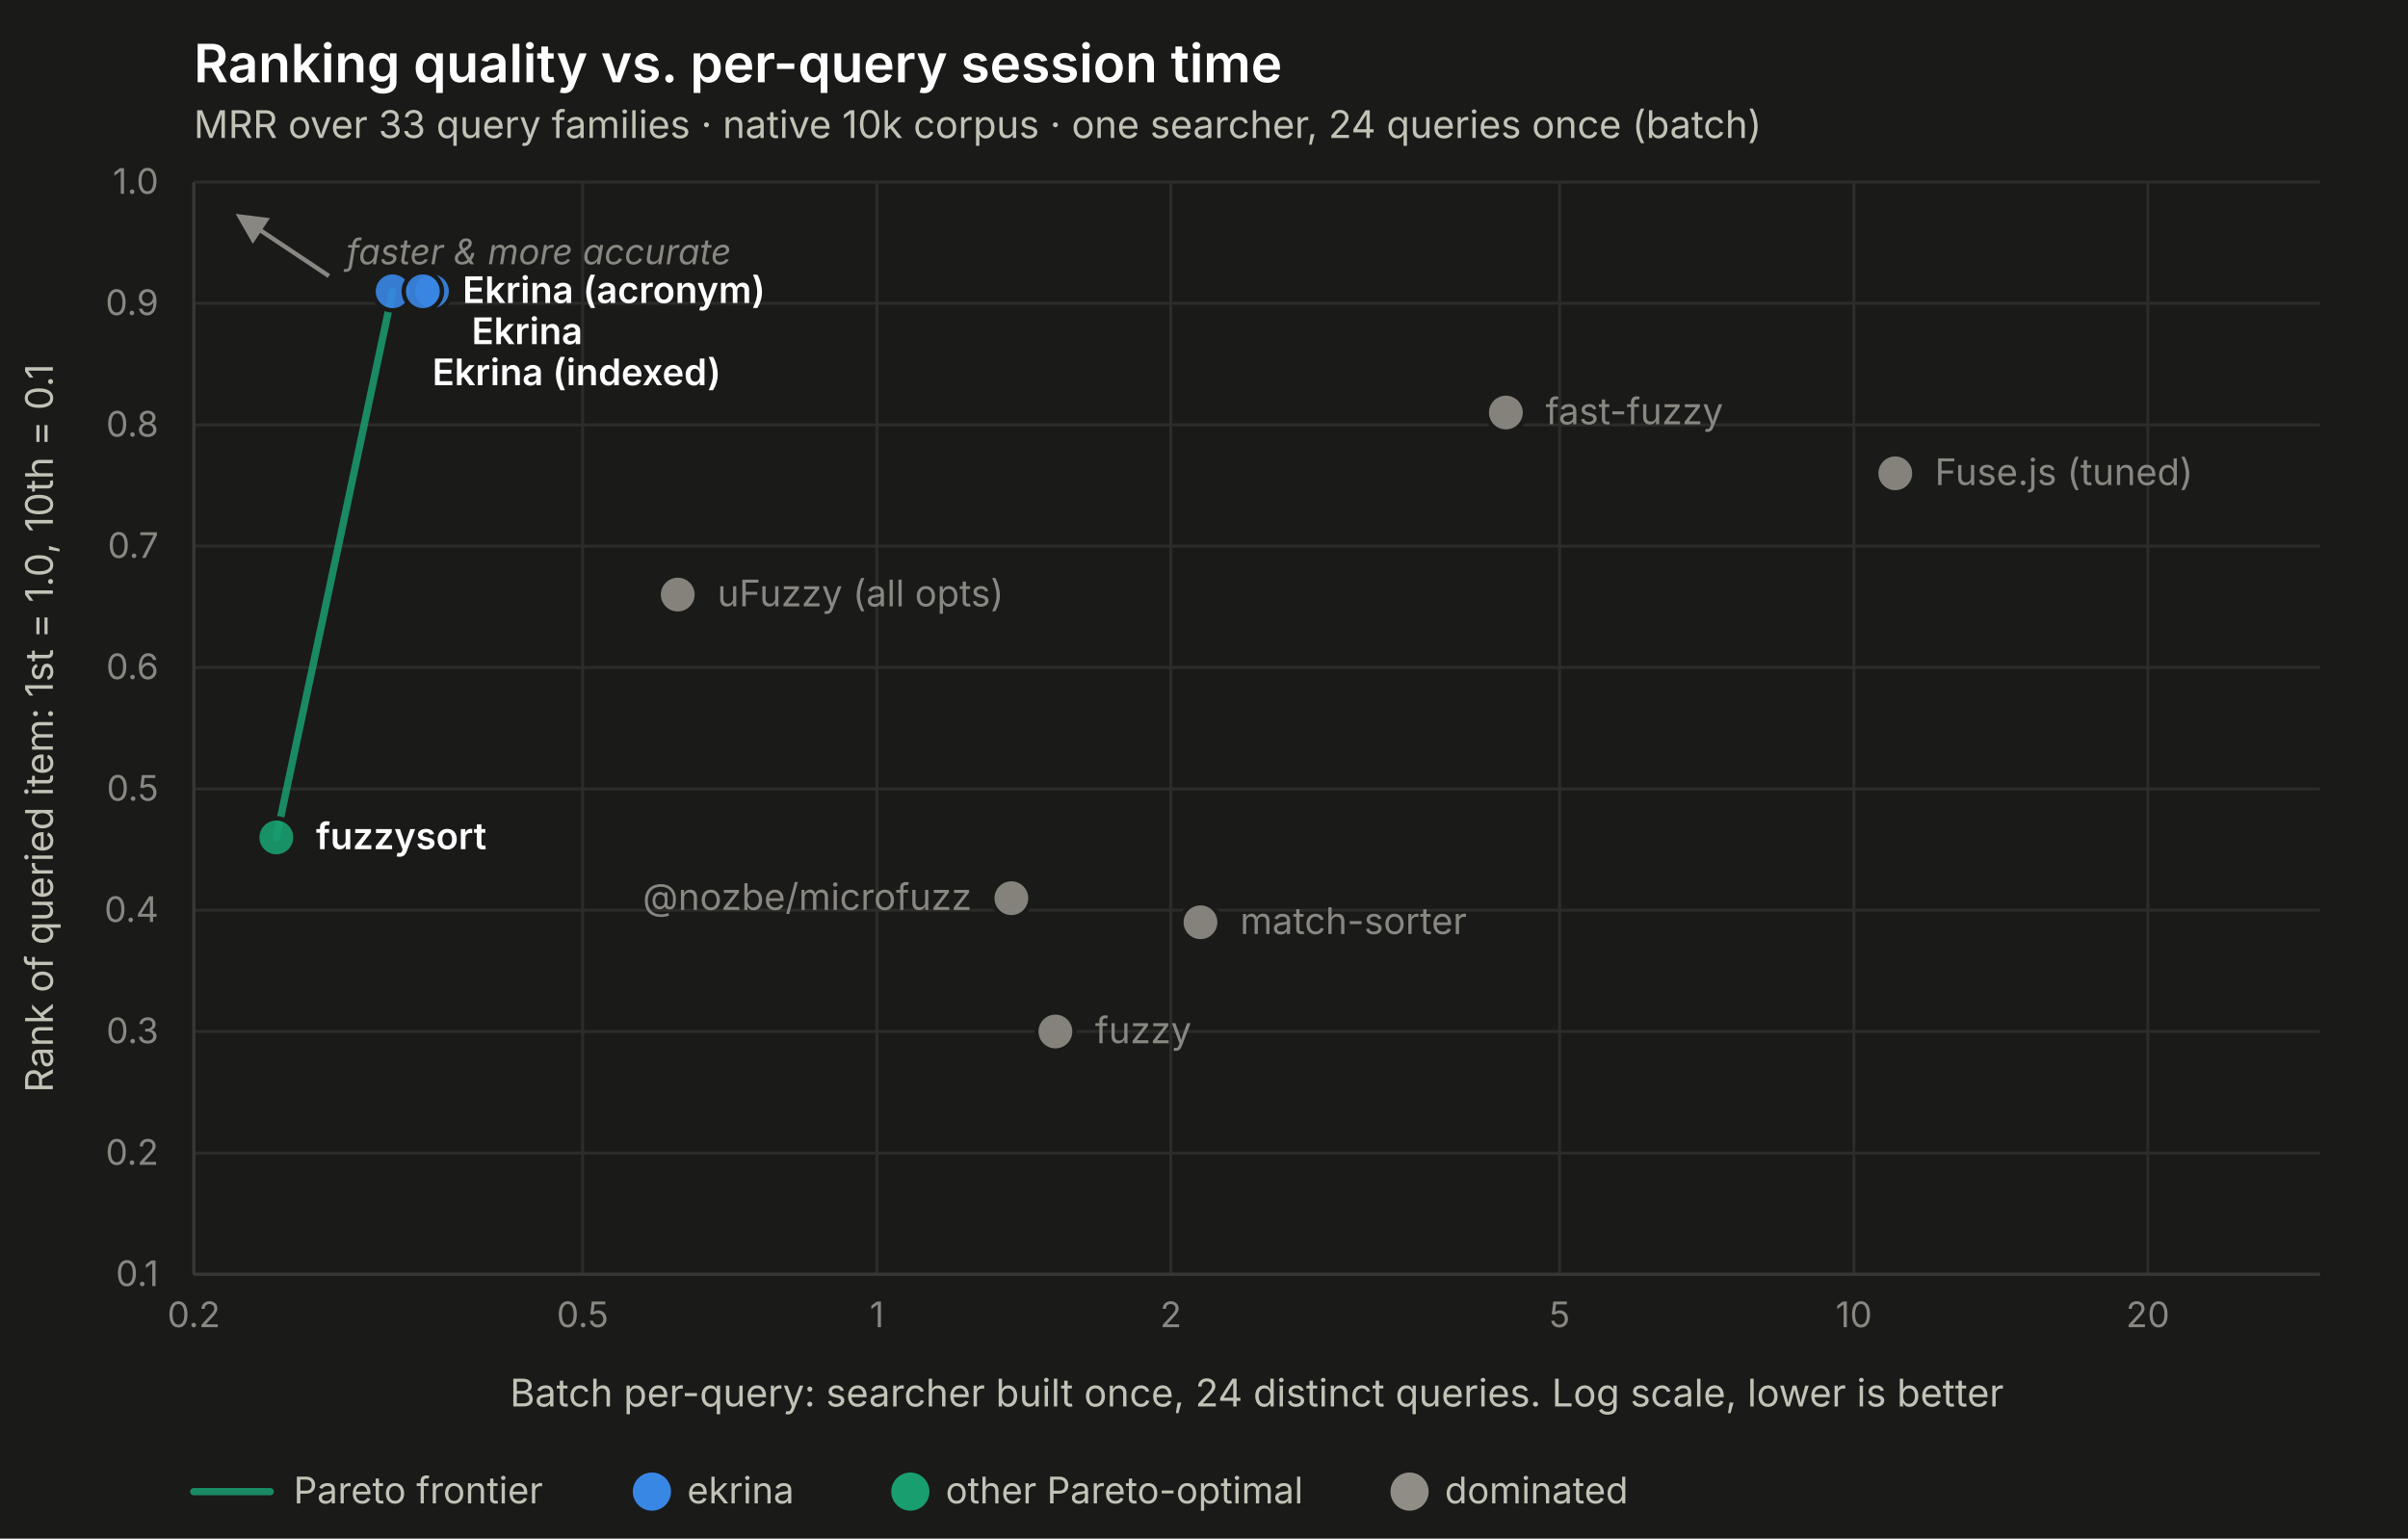
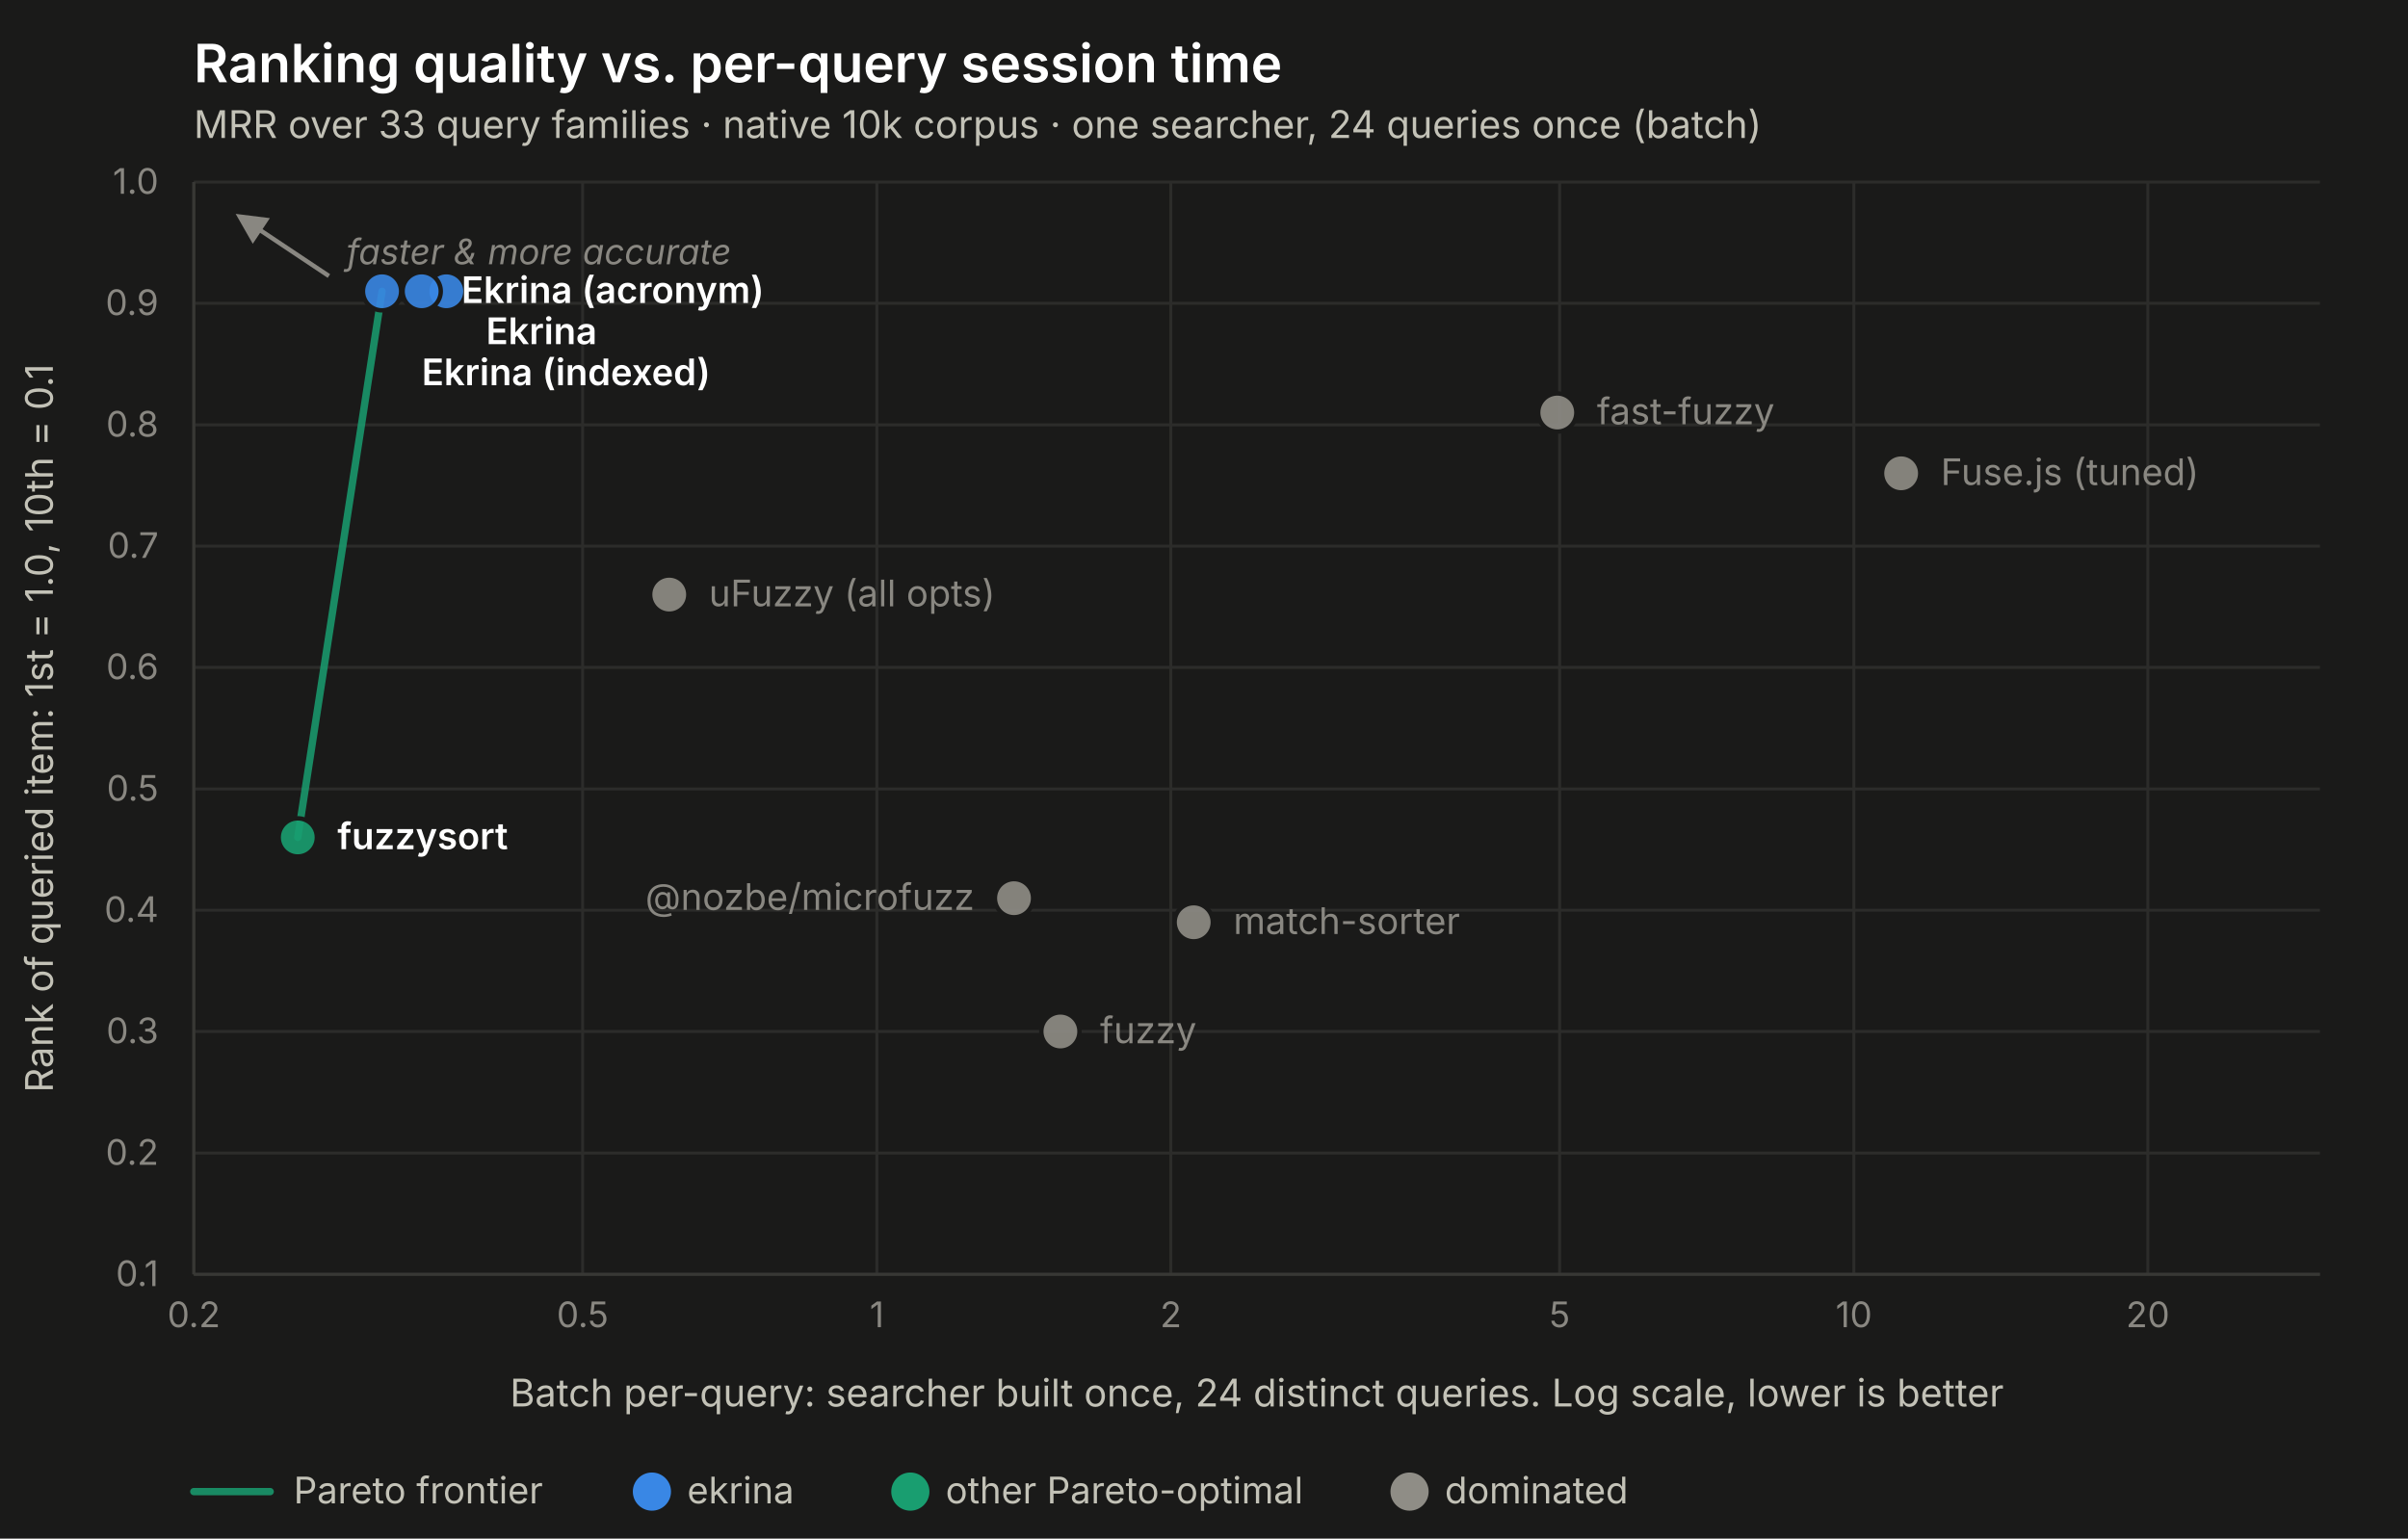
<svg xmlns="http://www.w3.org/2000/svg" viewBox="0 0 820 524" font-family="system-ui, -apple-system, 'Segoe UI', sans-serif" role="img" aria-labelledby="pareto-query-title pareto-query-desc">
  <defs>
    <marker id="arrow" viewBox="0 0 10 10" refX="8" refY="5" markerWidth="7" markerHeight="7" orient="auto-start-reverse">
      <path d="M0 0 L10 5 L0 10 z" fill="#898781" />
    </marker>
  </defs>
  <rect x="0" y="0" width="820" height="524" fill="#1a1a19" />
  <text x="66" y="28" fill="#ffffff" font-size="18" font-weight="600">Ranking quality vs. per-query session time</text>
  <text x="66" y="47" fill="#c3c2b7" font-size="13">MRR over 33 query families · native 10k corpus · one searcher, 24 queries once (batch)</text>
  <g>
    <line x1="66" y1="62" x2="66" y2="434" stroke="#2c2c2a" />
    <line x1="198.4" y1="62" x2="198.4" y2="434" stroke="#2c2c2a" />
    <line x1="298.6" y1="62" x2="298.6" y2="434" stroke="#2c2c2a" />
    <line x1="398.7" y1="62" x2="398.7" y2="434" stroke="#2c2c2a" />
    <line x1="531.1" y1="62" x2="531.1" y2="434" stroke="#2c2c2a" />
    <line x1="631.3" y1="62" x2="631.3" y2="434" stroke="#2c2c2a" />
    <line x1="731.4" y1="62" x2="731.4" y2="434" stroke="#2c2c2a" />
    <line x1="66" y1="434" x2="790" y2="434" stroke="#2c2c2a" />
    <line x1="66" y1="392.7" x2="790" y2="392.7" stroke="#2c2c2a" />
    <line x1="66" y1="351.3" x2="790" y2="351.3" stroke="#2c2c2a" />
    <line x1="66" y1="310" x2="790" y2="310" stroke="#2c2c2a" />
    <line x1="66" y1="268.7" x2="790" y2="268.7" stroke="#2c2c2a" />
    <line x1="66" y1="227.3" x2="790" y2="227.3" stroke="#2c2c2a" />
    <line x1="66" y1="186" x2="790" y2="186" stroke="#2c2c2a" />
    <line x1="66" y1="144.7" x2="790" y2="144.7" stroke="#2c2c2a" />
    <line x1="66" y1="103.3" x2="790" y2="103.3" stroke="#2c2c2a" />
    <line x1="66" y1="62" x2="790" y2="62" stroke="#2c2c2a" />
  </g>
  <line x1="66" y1="434" x2="790" y2="434" stroke="#383835" />
  <line x1="66" y1="62" x2="66" y2="434" stroke="#383835" />
  <g>
    <text x="66" y="452" text-anchor="middle" fill="#898781" font-size="12" font-variant-numeric="tabular-nums">0.2</text>
    <text x="198.4" y="452" text-anchor="middle" fill="#898781" font-size="12" font-variant-numeric="tabular-nums">0.5</text>
    <text x="298.6" y="452" text-anchor="middle" fill="#898781" font-size="12" font-variant-numeric="tabular-nums">1</text>
    <text x="398.7" y="452" text-anchor="middle" fill="#898781" font-size="12" font-variant-numeric="tabular-nums">2</text>
    <text x="531.1" y="452" text-anchor="middle" fill="#898781" font-size="12" font-variant-numeric="tabular-nums">5</text>
    <text x="631.3" y="452" text-anchor="middle" fill="#898781" font-size="12" font-variant-numeric="tabular-nums">10</text>
    <text x="731.4" y="452" text-anchor="middle" fill="#898781" font-size="12" font-variant-numeric="tabular-nums">20</text>
  </g>
  <g>
    <text x="54" y="438" text-anchor="end" fill="#898781" font-size="12" font-variant-numeric="tabular-nums">0.1</text>
    <text x="54" y="396.7" text-anchor="end" fill="#898781" font-size="12" font-variant-numeric="tabular-nums">0.2</text>
    <text x="54" y="355.3" text-anchor="end" fill="#898781" font-size="12" font-variant-numeric="tabular-nums">0.3</text>
    <text x="54" y="314" text-anchor="end" fill="#898781" font-size="12" font-variant-numeric="tabular-nums">0.4</text>
    <text x="54" y="272.7" text-anchor="end" fill="#898781" font-size="12" font-variant-numeric="tabular-nums">0.5</text>
    <text x="54" y="231.3" text-anchor="end" fill="#898781" font-size="12" font-variant-numeric="tabular-nums">0.6</text>
    <text x="54" y="190" text-anchor="end" fill="#898781" font-size="12" font-variant-numeric="tabular-nums">0.7</text>
    <text x="54" y="148.7" text-anchor="end" fill="#898781" font-size="12" font-variant-numeric="tabular-nums">0.8</text>
    <text x="54" y="107.3" text-anchor="end" fill="#898781" font-size="12" font-variant-numeric="tabular-nums">0.9</text>
    <text x="54" y="66" text-anchor="end" fill="#898781" font-size="12" font-variant-numeric="tabular-nums">1.0</text>
  </g>
  <text x="428" y="479" text-anchor="middle" fill="#c3c2b7" font-size="13">Batch per-query: searcher built once, 24 distinct queries. Log scale, lower is better</text>
  <text transform="translate(18,248) rotate(-90)" text-anchor="middle" fill="#c3c2b7" font-size="13">Rank of queried item: 1st = 1.0, 10th = 0.1</text>
-   <path d="M94.1 285.2 L133.7 99.2" fill="none" stroke="#199e70" stroke-width="2.5" stroke-linejoin="round" stroke-linecap="round" opacity="0.85" />
+   <path d="M101.4 285.2 L130.1 99.2" fill="none" stroke="#199e70" stroke-width="2.5" stroke-linejoin="round" stroke-linecap="round" opacity="0.85" />
  <g transform="translate(78,70)">
    <line x1="34" y1="24" x2="4" y2="4" stroke="#898781" stroke-width="1.5" marker-end="url(#arrow)" />
    <text x="40" y="20" fill="#898781" font-size="12" font-style="italic">faster &amp; more accurate</text>
  </g>
  <g>
-     <circle cx="147.1" cy="99.2" r="6.5" fill="#3987e5" fill-opacity="0.9" stroke="#1a1a19" stroke-width="1.5" />
-     <circle cx="133.7" cy="99.2" r="6.5" fill="#3987e5" fill-opacity="0.9" stroke="#1a1a19" stroke-width="1.5" />
-     <circle cx="144" cy="99.2" r="6.5" fill="#3987e5" fill-opacity="0.9" stroke="#1a1a19" stroke-width="1.5" />
-     <circle cx="512.8" cy="140.5" r="6.5" fill="#8f8d86" fill-opacity="0.9" stroke="#1a1a19" stroke-width="1.5" />
-     <circle cx="645.4" cy="161.2" r="6.5" fill="#8f8d86" fill-opacity="0.9" stroke="#1a1a19" stroke-width="1.5" />
-     <circle cx="230.8" cy="202.5" r="6.5" fill="#8f8d86" fill-opacity="0.9" stroke="#1a1a19" stroke-width="1.5" />
-     <circle cx="94.1" cy="285.2" r="6.5" fill="#199e70" fill-opacity="0.9" stroke="#1a1a19" stroke-width="1.5" />
-     <circle cx="344.4" cy="305.9" r="6.5" fill="#8f8d86" fill-opacity="0.9" stroke="#1a1a19" stroke-width="1.5" />
-     <circle cx="408.8" cy="314.1" r="6.5" fill="#8f8d86" fill-opacity="0.9" stroke="#1a1a19" stroke-width="1.5" />
-     <circle cx="359.4" cy="351.3" r="6.5" fill="#8f8d86" fill-opacity="0.9" stroke="#1a1a19" stroke-width="1.5" />
+     <circle cx="152" cy="99.2" r="6.5" fill="#3987e5" fill-opacity="0.9" stroke="#1a1a19" stroke-width="1.5" />
+     <circle cx="130.1" cy="99.2" r="6.5" fill="#3987e5" fill-opacity="0.9" stroke="#1a1a19" stroke-width="1.5" />
+     <circle cx="143.6" cy="99.2" r="6.5" fill="#3987e5" fill-opacity="0.9" stroke="#1a1a19" stroke-width="1.5" />
+     <circle cx="530.3" cy="140.5" r="6.5" fill="#8f8d86" fill-opacity="0.9" stroke="#1a1a19" stroke-width="1.5" />
+     <circle cx="647.4" cy="161.2" r="6.5" fill="#8f8d86" fill-opacity="0.9" stroke="#1a1a19" stroke-width="1.5" />
+     <circle cx="227.9" cy="202.5" r="6.5" fill="#8f8d86" fill-opacity="0.9" stroke="#1a1a19" stroke-width="1.5" />
+     <circle cx="101.4" cy="285.2" r="6.5" fill="#199e70" fill-opacity="0.9" stroke="#1a1a19" stroke-width="1.5" />
+     <circle cx="345.3" cy="305.9" r="6.5" fill="#8f8d86" fill-opacity="0.9" stroke="#1a1a19" stroke-width="1.5" />
+     <circle cx="406.5" cy="314.1" r="6.5" fill="#8f8d86" fill-opacity="0.9" stroke="#1a1a19" stroke-width="1.5" />
+     <circle cx="361.1" cy="351.3" r="6.5" fill="#8f8d86" fill-opacity="0.9" stroke="#1a1a19" stroke-width="1.5" />
  </g>
  <g>
-     <text x="160.6" y="117.2" text-anchor="start" fill="#ffffff" font-size="12.5" font-weight="600">Ekrina</text>
-     <text x="147.2" y="131.2" text-anchor="start" fill="#ffffff" font-size="12.5" font-weight="600">Ekrina (indexed)</text>
-     <text x="157.5" y="103.2" text-anchor="start" fill="#ffffff" font-size="12.5" font-weight="600">Ekrina (acronym)</text>
-     <text x="107.6" y="289.2" text-anchor="start" fill="#ffffff" font-size="12.5" font-weight="600">fuzzysort</text>
-     <text x="526.3" y="144.5" text-anchor="start" fill="#898781" font-size="12.5">fast-fuzzy</text>
-     <text x="658.9" y="165.2" text-anchor="start" fill="#898781" font-size="12.5">Fuse.js (tuned)</text>
-     <text x="244.3" y="206.5" text-anchor="start" fill="#898781" font-size="12.5">uFuzzy (all opts)</text>
-     <text x="330.9" y="309.9" text-anchor="end" fill="#898781" font-size="12.5">@nozbe/microfuzz</text>
-     <text x="422.3" y="318.1" text-anchor="start" fill="#898781" font-size="12.5">match-sorter</text>
-     <text x="372.9" y="355.3" text-anchor="start" fill="#898781" font-size="12.5">fuzzy</text>
+     <text x="165.5" y="117.2" text-anchor="start" fill="#ffffff" font-size="12.5" font-weight="600">Ekrina</text>
+     <text x="143.6" y="131.2" text-anchor="start" fill="#ffffff" font-size="12.5" font-weight="600">Ekrina (indexed)</text>
+     <text x="157.1" y="103.2" text-anchor="start" fill="#ffffff" font-size="12.5" font-weight="600">Ekrina (acronym)</text>
+     <text x="114.9" y="289.2" text-anchor="start" fill="#ffffff" font-size="12.5" font-weight="600">fuzzysort</text>
+     <text x="543.8" y="144.5" text-anchor="start" fill="#898781" font-size="12.5">fast-fuzzy</text>
+     <text x="660.9" y="165.2" text-anchor="start" fill="#898781" font-size="12.5">Fuse.js (tuned)</text>
+     <text x="241.4" y="206.5" text-anchor="start" fill="#898781" font-size="12.5">uFuzzy (all opts)</text>
+     <text x="331.8" y="309.9" text-anchor="end" fill="#898781" font-size="12.5">@nozbe/microfuzz</text>
+     <text x="420" y="318.1" text-anchor="start" fill="#898781" font-size="12.5">match-sorter</text>
+     <text x="374.6" y="355.3" text-anchor="start" fill="#898781" font-size="12.5">fuzzy</text>
  </g>
  <g>
    <line x1="66" y1="508" x2="92" y2="508" stroke="#199e70" stroke-width="2.5" stroke-linecap="round" opacity="0.85" />
    <text x="100" y="512" fill="#c3c2b7" font-size="12.5">Pareto frontier</text>
    <circle cx="222" cy="508" r="6.5" fill="#3987e5" />
    <text x="234" y="512" fill="#c3c2b7" font-size="12.5">ekrina</text>
    <circle cx="310" cy="508" r="6.5" fill="#199e70" />
    <text x="322" y="512" fill="#c3c2b7" font-size="12.5">other Pareto-optimal</text>
    <circle cx="480" cy="508" r="6.5" fill="#8f8d86" />
    <text x="492" y="512" fill="#c3c2b7" font-size="12.5">dominated</text>
  </g>
</svg>
